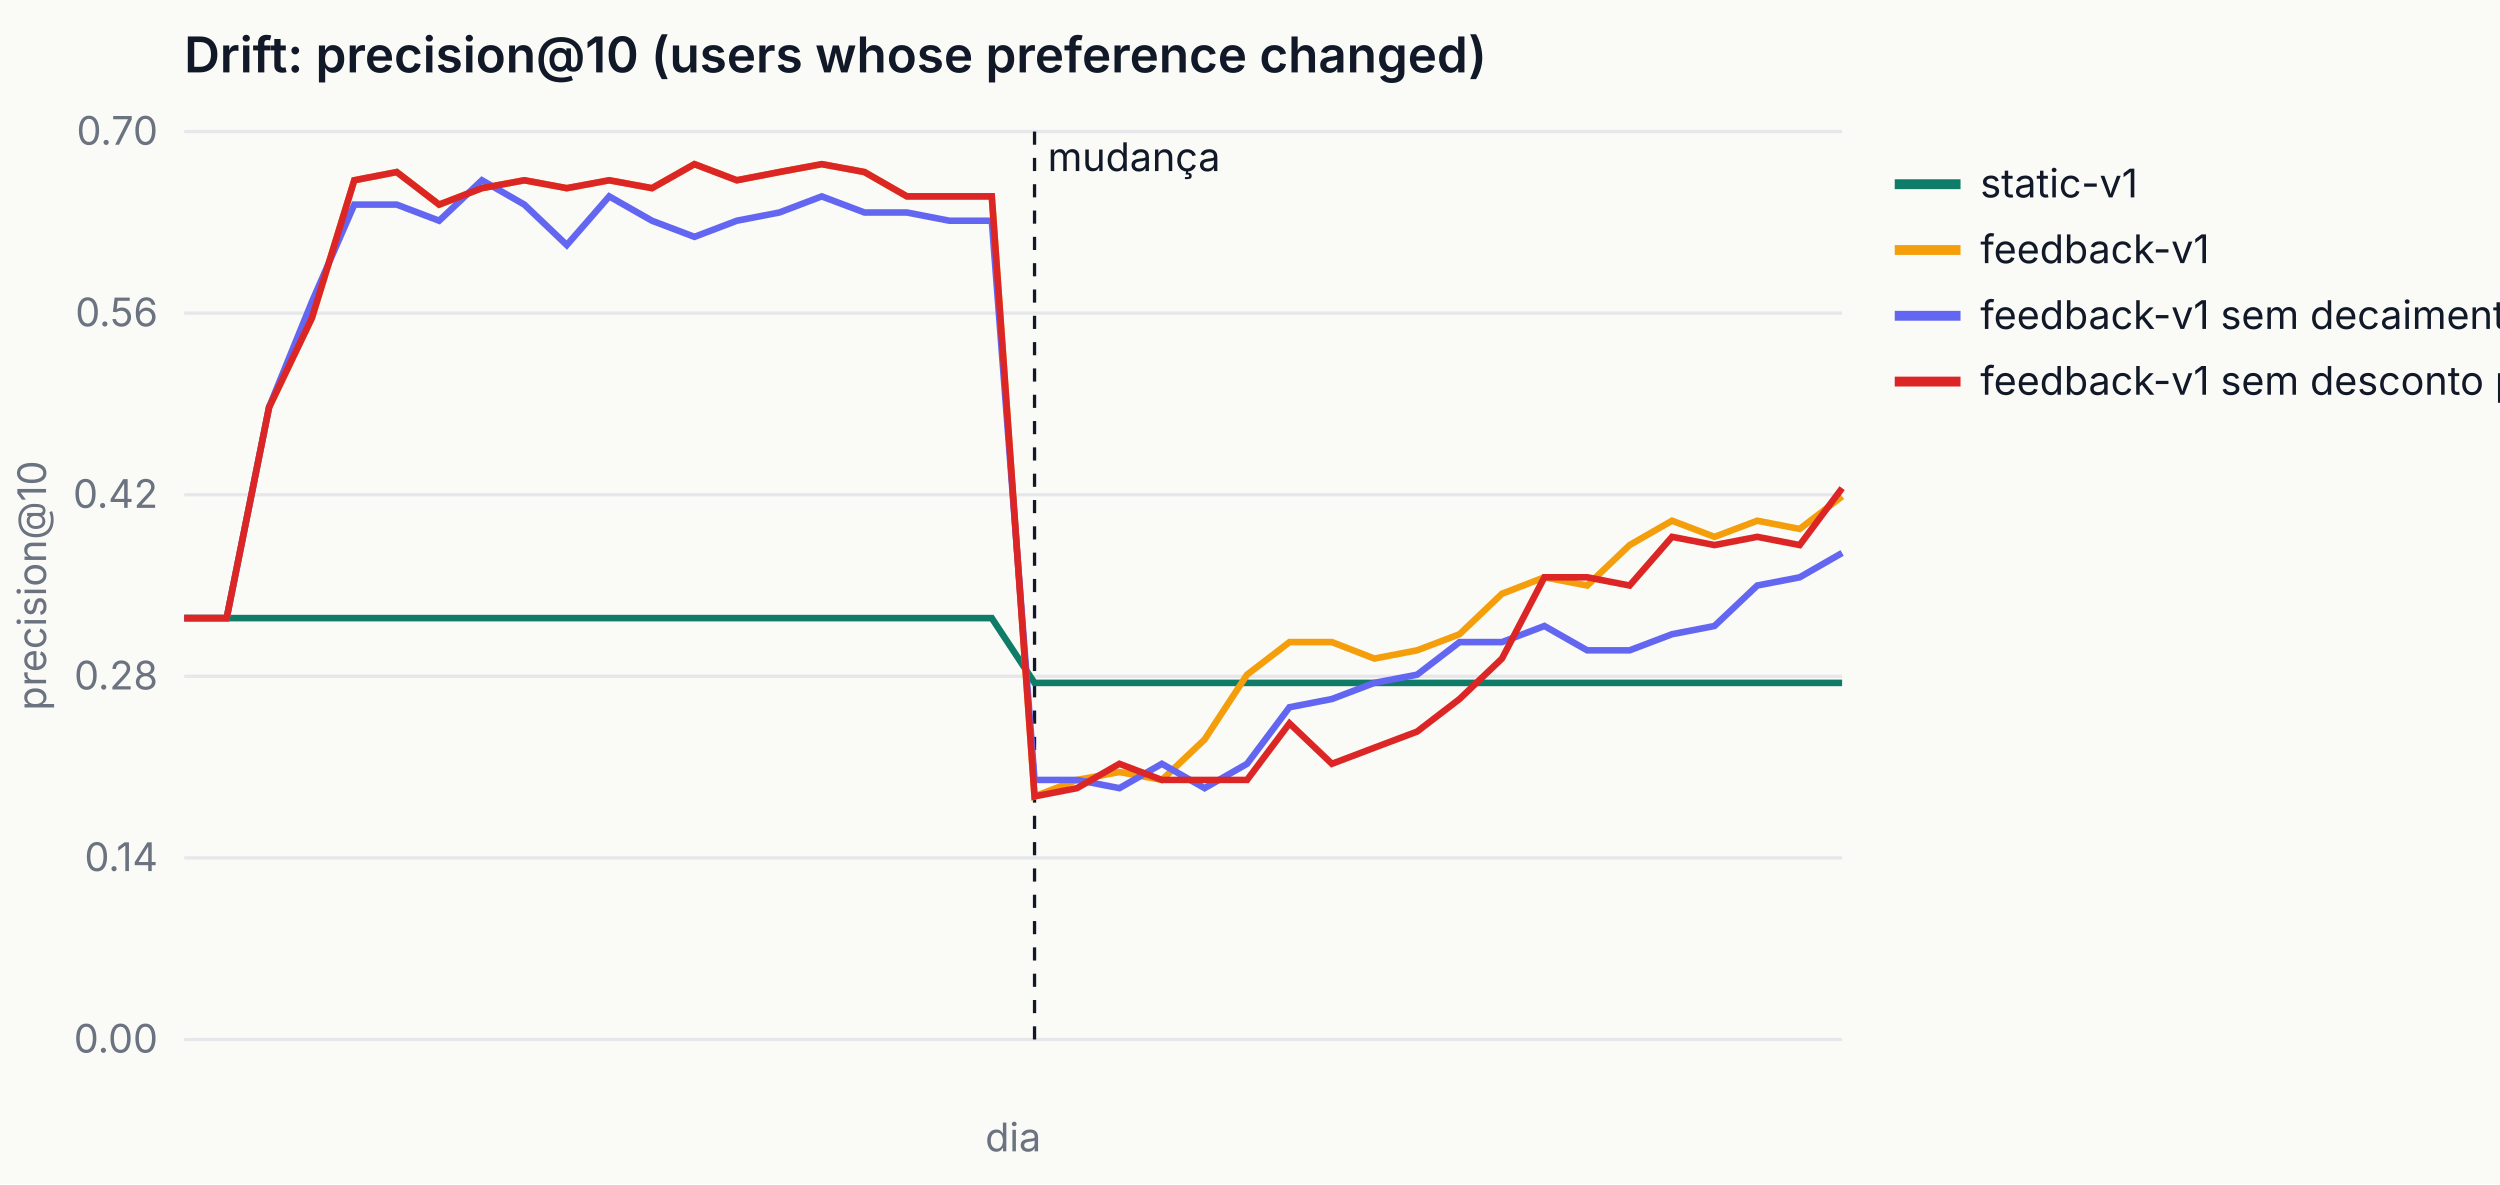
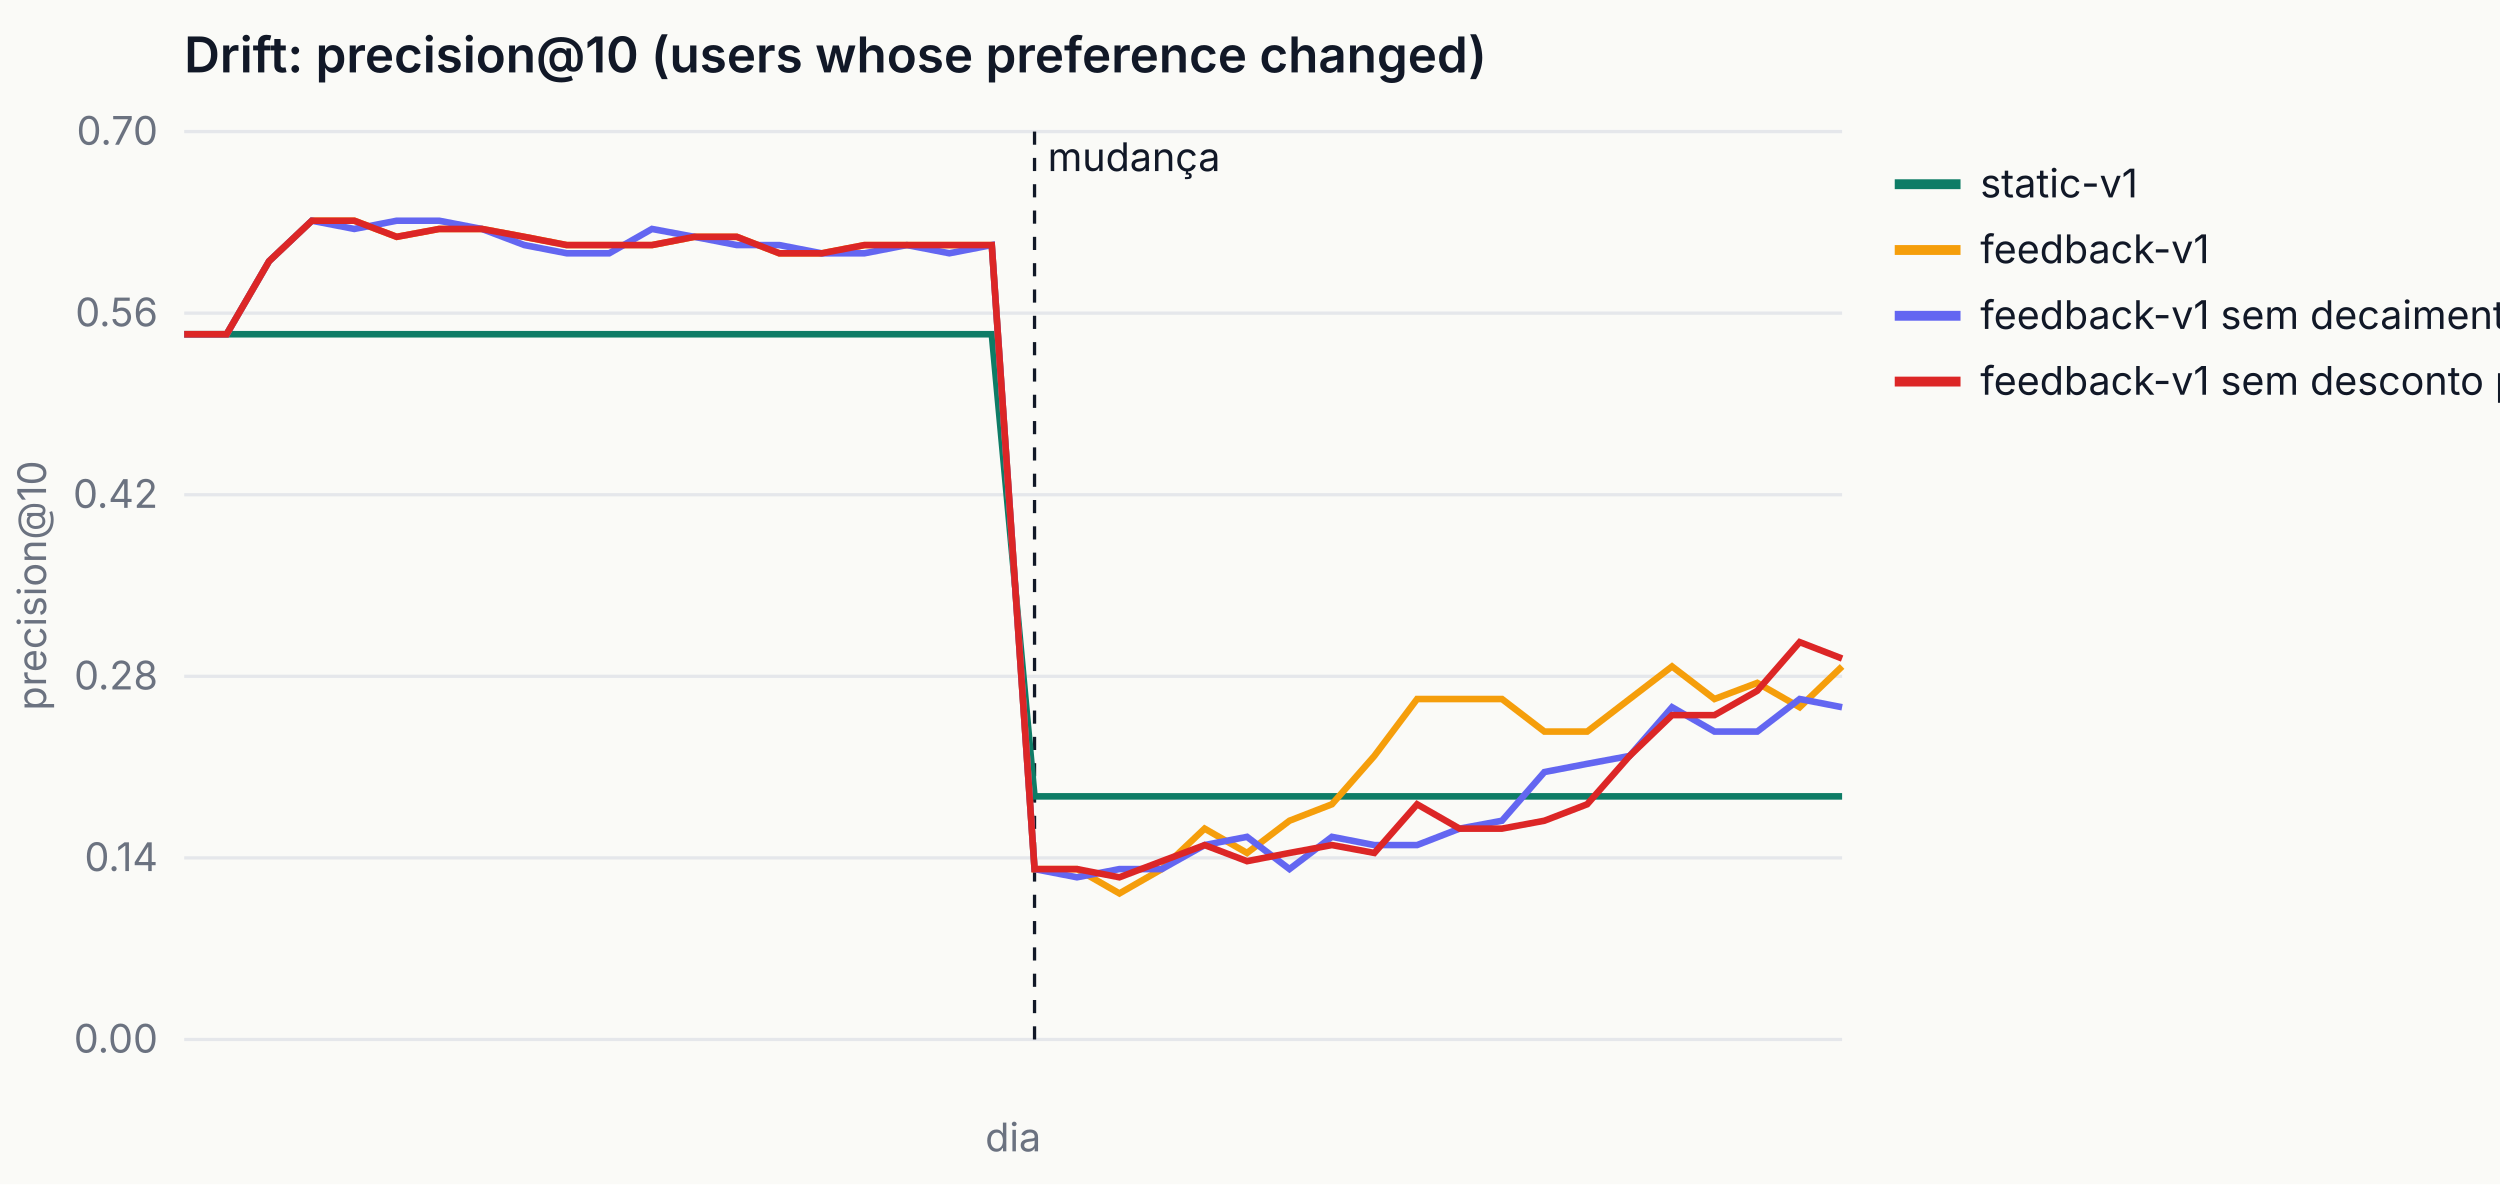
<svg xmlns="http://www.w3.org/2000/svg" viewBox="0 0 760 360" font-family="Inter, sans-serif" font-size="12">
  <rect width="100%" height="100%" fill="#FAFAF7" />
  <text x="56" y="22" font-size="15" font-weight="600" fill="#111827">Drift: precision@10 (users whose preference changed)</text>
  <line x1="56" x2="560" y1="316.0" y2="316.0" stroke="#E5E7EB" />
  <text x="48" y="320.0" text-anchor="end" fill="#6B7280">0.00</text>
  <line x1="56" x2="560" y1="260.8" y2="260.8" stroke="#E5E7EB" />
  <text x="48" y="264.8" text-anchor="end" fill="#6B7280">0.14</text>
  <line x1="56" x2="560" y1="205.6" y2="205.6" stroke="#E5E7EB" />
  <text x="48" y="209.6" text-anchor="end" fill="#6B7280">0.28</text>
  <line x1="56" x2="560" y1="150.4" y2="150.4" stroke="#E5E7EB" />
  <text x="48" y="154.4" text-anchor="end" fill="#6B7280">0.42</text>
  <line x1="56" x2="560" y1="95.2" y2="95.2" stroke="#E5E7EB" />
  <text x="48" y="99.2" text-anchor="end" fill="#6B7280">0.56</text>
  <line x1="56" x2="560" y1="40.0" y2="40.0" stroke="#E5E7EB" />
  <text x="48" y="44.0" text-anchor="end" fill="#6B7280">0.70</text>
  <text x="308.0" y="350" text-anchor="middle" fill="#6B7280">dia</text>
  <text x="14" y="178.0" transform="rotate(-90 14 178.0)" text-anchor="middle" fill="#6B7280">precision@10</text>
  <line x1="314.5" x2="314.5" y1="40" y2="316" stroke="#111827" stroke-dasharray="4 4" />
  <text x="318.5" y="52" fill="#111827">mudança</text>
-   <polyline fill="none" stroke="#0E7C66" stroke-width="2" points="56.0,187.9 68.9,187.9 81.8,187.9 94.8,187.9 107.7,187.9 120.6,187.9 133.5,187.9 146.5,187.9 159.4,187.9 172.3,187.9 185.2,187.9 198.2,187.9 211.1,187.9 224.0,187.9 236.9,187.9 249.8,187.9 262.8,187.9 275.7,187.9 288.6,187.9 301.5,187.9 314.5,207.6 327.4,207.6 340.3,207.6 353.2,207.6 366.2,207.6 379.1,207.6 392.0,207.6 404.9,207.6 417.8,207.6 430.8,207.6 443.7,207.6 456.6,207.6 469.5,207.6 482.5,207.6 495.4,207.6 508.3,207.6 521.2,207.6 534.2,207.6 547.1,207.6 560.0,207.6" />
+   <polyline fill="none" stroke="#0E7C66" stroke-width="2" points="56.0,101.6 68.9,101.6 81.8,101.6 94.8,101.6 107.7,101.6 120.6,101.6 133.5,101.6 146.5,101.6 159.4,101.6 172.3,101.6 185.2,101.6 198.2,101.6 211.1,101.6 224.0,101.6 236.9,101.6 249.8,101.6 262.8,101.6 275.7,101.6 288.6,101.6 301.5,101.6 314.5,242.1 327.4,242.1 340.3,242.1 353.2,242.1 366.2,242.1 379.1,242.1 392.0,242.1 404.9,242.1 417.8,242.1 430.8,242.1 443.7,242.1 456.6,242.1 469.5,242.1 482.5,242.1 495.4,242.1 508.3,242.1 521.2,242.1 534.2,242.1 547.1,242.1 560.0,242.1" />
  <line x1="576" x2="596" y1="56" y2="56" stroke="#0E7C66" stroke-width="3" />
  <text x="602" y="60" fill="#111827">static-v1</text>
-   <polyline fill="none" stroke="#F59E0B" stroke-width="2" points="56.0,187.9 68.9,187.9 81.8,123.8 94.8,96.7 107.7,54.8 120.6,52.3 133.5,62.2 146.5,57.2 159.4,54.8 172.3,57.2 185.2,54.8 198.2,57.2 211.1,49.9 224.0,54.8 236.9,52.3 249.8,49.9 262.8,52.3 275.7,59.7 288.6,59.7 301.5,59.7 314.5,242.1 327.4,237.1 340.3,234.7 353.2,237.1 366.2,224.8 379.1,205.1 392.0,195.2 404.9,195.2 417.8,200.2 430.8,197.7 443.7,192.8 456.6,180.5 469.5,175.5 482.5,178.0 495.4,165.7 508.3,158.3 521.2,163.2 534.2,158.3 547.1,160.8 560.0,150.9" />
+   <polyline fill="none" stroke="#F59E0B" stroke-width="2" points="56.0,101.6 68.9,101.6 81.8,79.4 94.8,67.1 107.7,67.1 120.6,72.0 133.5,69.6 146.5,69.6 159.4,72.0 172.3,74.5 185.2,74.5 198.2,74.5 211.1,72.0 224.0,72.0 236.9,77.0 249.8,77.0 262.8,74.5 275.7,74.5 288.6,74.5 301.5,74.5 314.5,264.2 327.4,264.2 340.3,271.6 353.2,264.2 366.2,251.9 379.1,259.3 392.0,249.5 404.9,244.5 417.8,229.8 430.8,212.5 443.7,212.5 456.6,212.5 469.5,222.4 482.5,222.4 495.4,212.5 508.3,202.6 521.2,212.5 534.2,207.6 547.1,215.0 560.0,202.6" />
  <line x1="576" x2="596" y1="76" y2="76" stroke="#F59E0B" stroke-width="3" />
  <text x="602" y="80" fill="#111827">feedback-v1</text>
-   <polyline fill="none" stroke="#6366F1" stroke-width="2" points="56.0,187.9 68.9,187.9 81.8,123.8 94.8,91.8 107.7,62.2 120.6,62.2 133.5,67.1 146.5,54.8 159.4,62.2 172.3,74.5 185.2,59.7 198.2,67.1 211.1,72.0 224.0,67.1 236.9,64.6 249.8,59.7 262.8,64.6 275.7,64.6 288.6,67.1 301.5,67.1 314.5,237.1 327.4,237.1 340.3,239.6 353.2,232.2 366.2,239.6 379.1,232.2 392.0,215.0 404.9,212.5 417.8,207.6 430.8,205.1 443.7,195.2 456.6,195.2 469.5,190.3 482.5,197.7 495.4,197.7 508.3,192.8 521.2,190.3 534.2,178.0 547.1,175.5 560.0,168.1" />
+   <polyline fill="none" stroke="#6366F1" stroke-width="2" points="56.0,101.6 68.9,101.6 81.8,79.4 94.8,67.1 107.7,69.6 120.6,67.1 133.5,67.1 146.5,69.6 159.4,74.5 172.3,77.0 185.2,77.0 198.2,69.6 211.1,72.0 224.0,74.5 236.9,74.5 249.8,77.0 262.8,77.0 275.7,74.5 288.6,77.0 301.5,74.5 314.5,264.2 327.4,266.7 340.3,264.2 353.2,264.2 366.2,256.9 379.1,254.4 392.0,264.2 404.9,254.4 417.8,256.9 430.8,256.9 443.7,251.9 456.6,249.5 469.5,234.7 482.5,232.2 495.4,229.8 508.3,215.0 521.2,222.4 534.2,222.4 547.1,212.5 560.0,215.0" />
  <line x1="576" x2="596" y1="96" y2="96" stroke="#6366F1" stroke-width="3" />
  <text x="602" y="100" fill="#111827">feedback-v1 sem decaimento</text>
-   <polyline fill="none" stroke="#DC2626" stroke-width="2" points="56.0,187.9 68.9,187.9 81.8,123.8 94.8,96.7 107.7,54.8 120.6,52.3 133.5,62.2 146.5,57.2 159.4,54.8 172.3,57.2 185.2,54.8 198.2,57.2 211.1,49.9 224.0,54.8 236.9,52.3 249.8,49.9 262.8,52.3 275.7,59.7 288.6,59.7 301.5,59.7 314.5,242.1 327.4,239.6 340.3,232.2 353.2,237.1 366.2,237.1 379.1,237.1 392.0,219.9 404.9,232.2 417.8,227.3 430.8,222.4 443.7,212.5 456.6,200.2 469.5,175.5 482.5,175.5 495.4,178.0 508.3,163.2 521.2,165.7 534.2,163.2 547.1,165.7 560.0,148.4" />
+   <polyline fill="none" stroke="#DC2626" stroke-width="2" points="56.0,101.6 68.9,101.6 81.8,79.4 94.8,67.1 107.7,67.1 120.6,72.0 133.5,69.6 146.5,69.6 159.4,72.0 172.3,74.5 185.2,74.5 198.2,74.5 211.1,72.0 224.0,72.0 236.9,77.0 249.8,77.0 262.8,74.5 275.7,74.5 288.6,74.5 301.5,74.5 314.5,264.2 327.4,264.2 340.3,266.7 353.2,261.8 366.2,256.9 379.1,261.8 392.0,259.3 404.9,256.9 417.8,259.3 430.8,244.5 443.7,251.9 456.6,251.9 469.5,249.5 482.5,244.5 495.4,229.8 508.3,217.4 521.2,217.4 534.2,210.0 547.1,195.2 560.0,200.2" />
  <line x1="576" x2="596" y1="116" y2="116" stroke="#DC2626" stroke-width="3" />
  <text x="602" y="120" fill="#111827">feedback-v1 sem desconto por revisão</text>
</svg>
